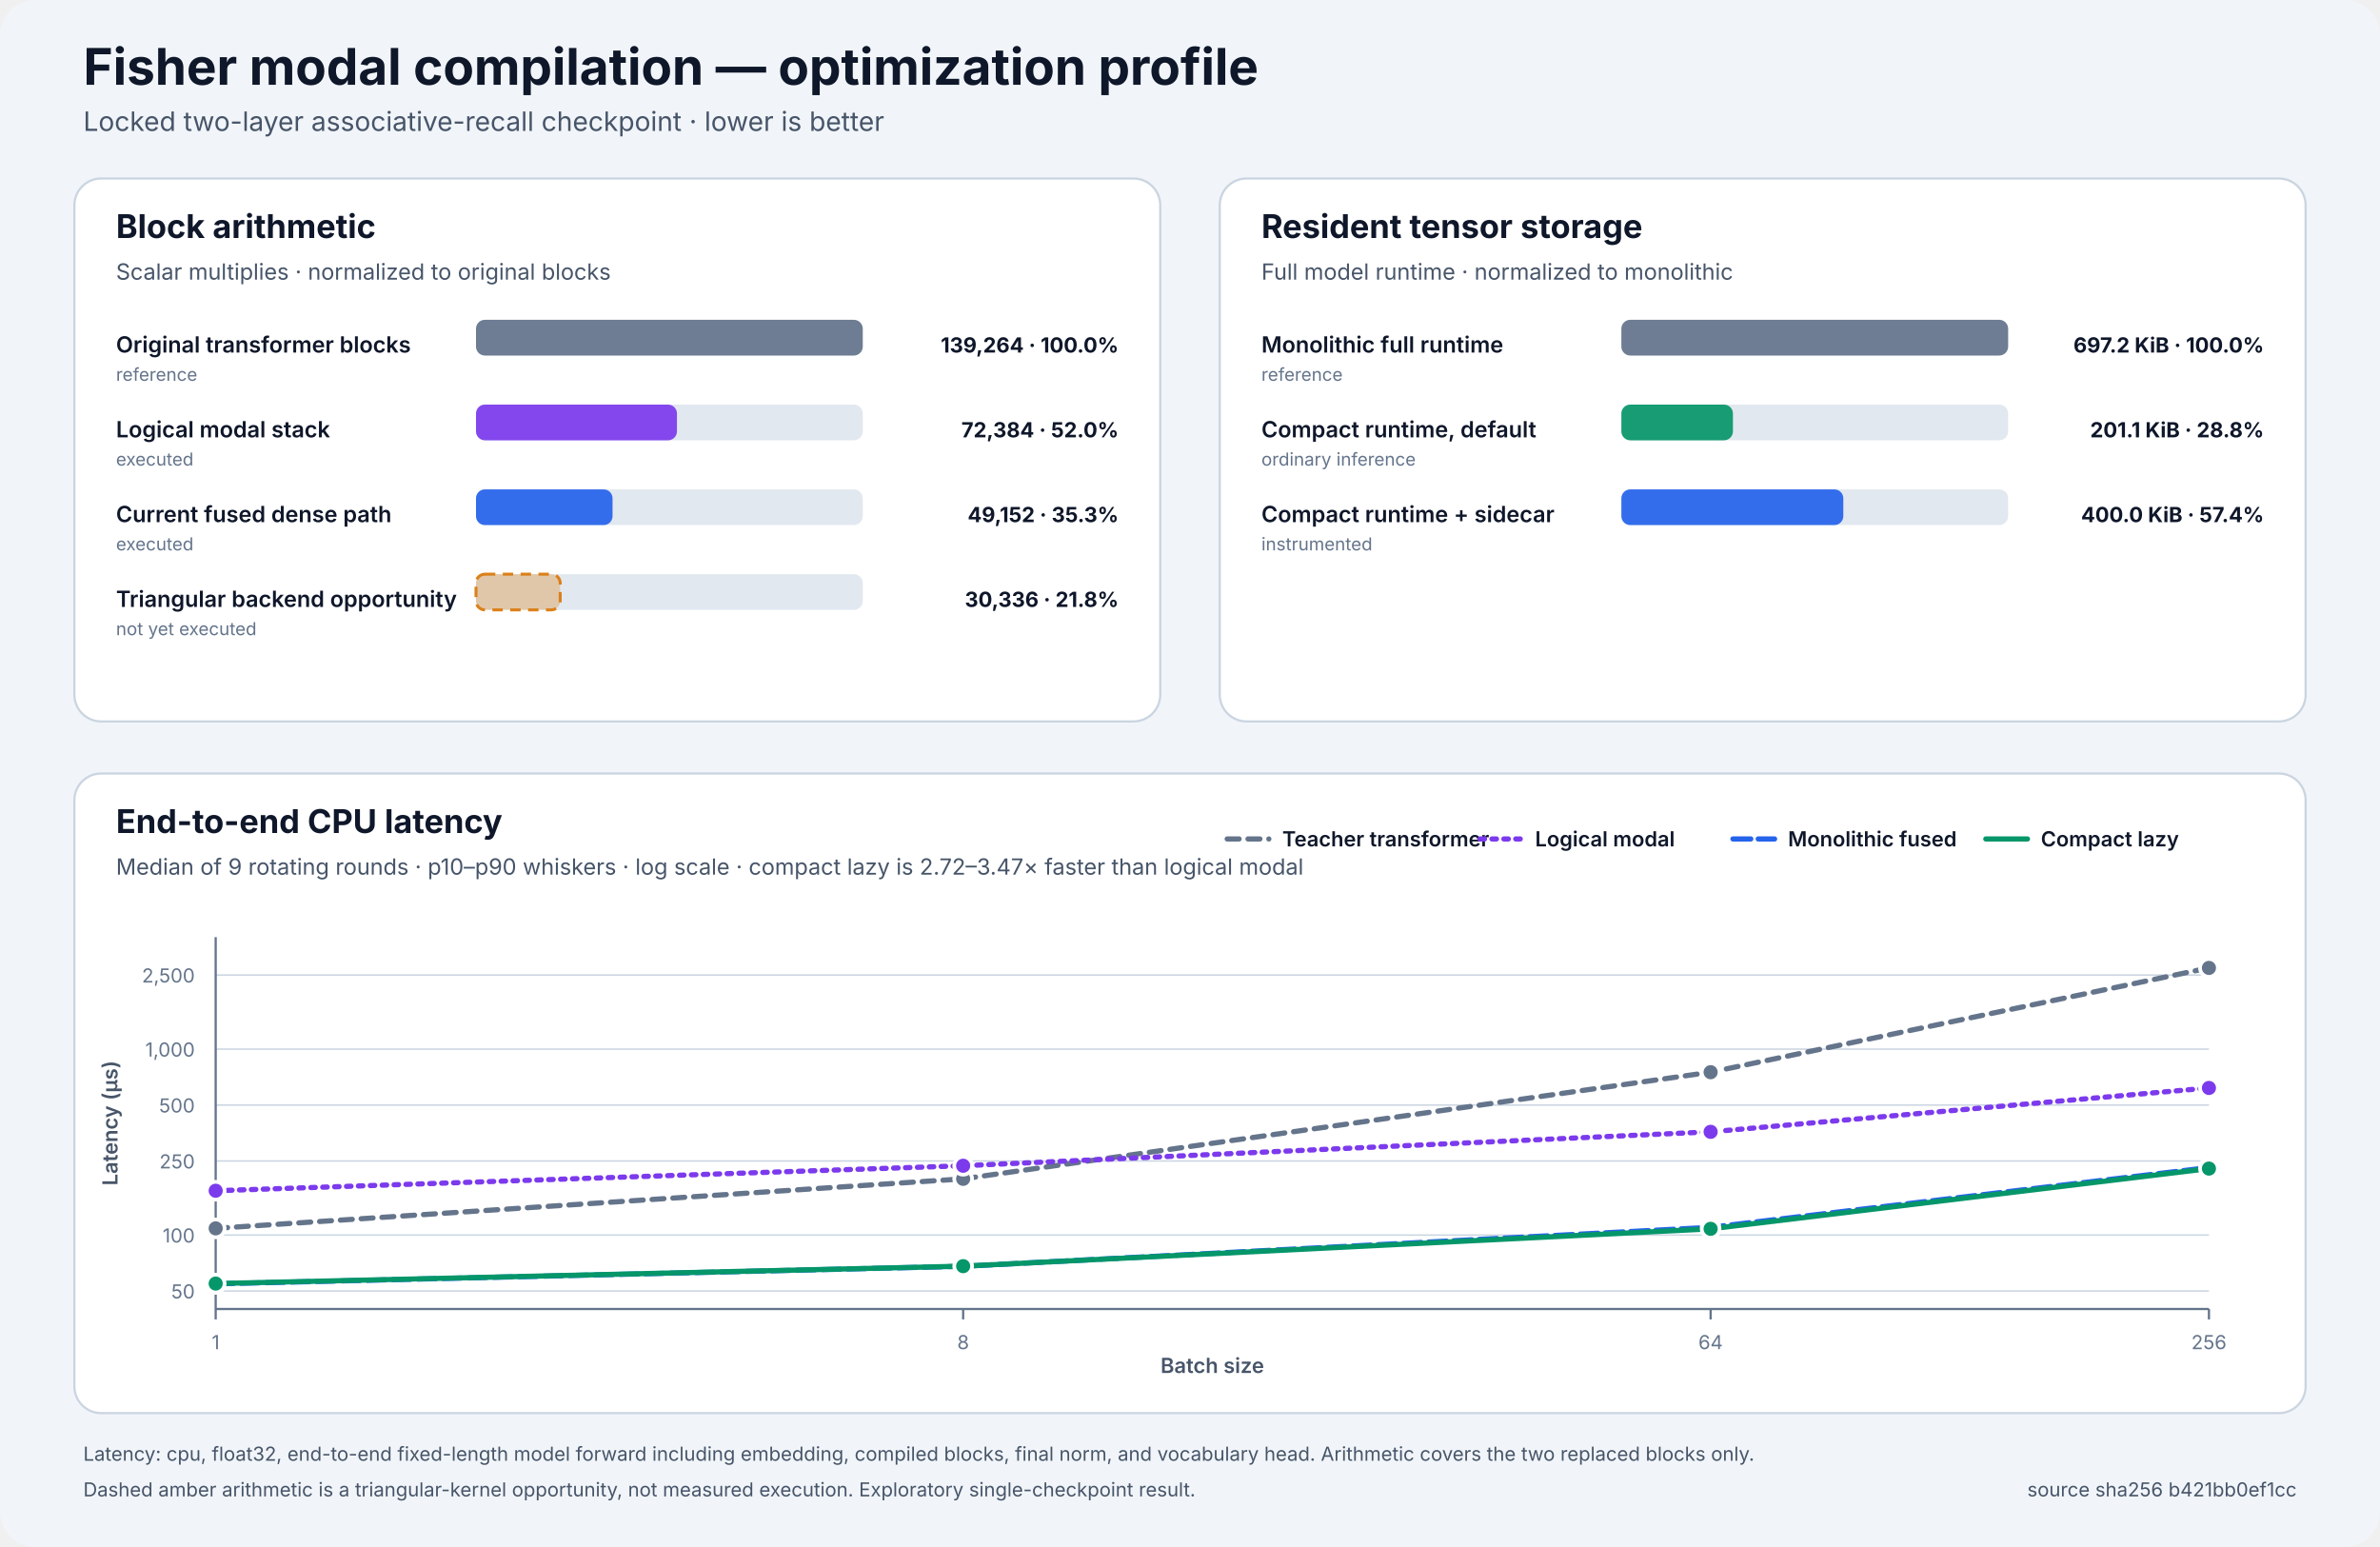
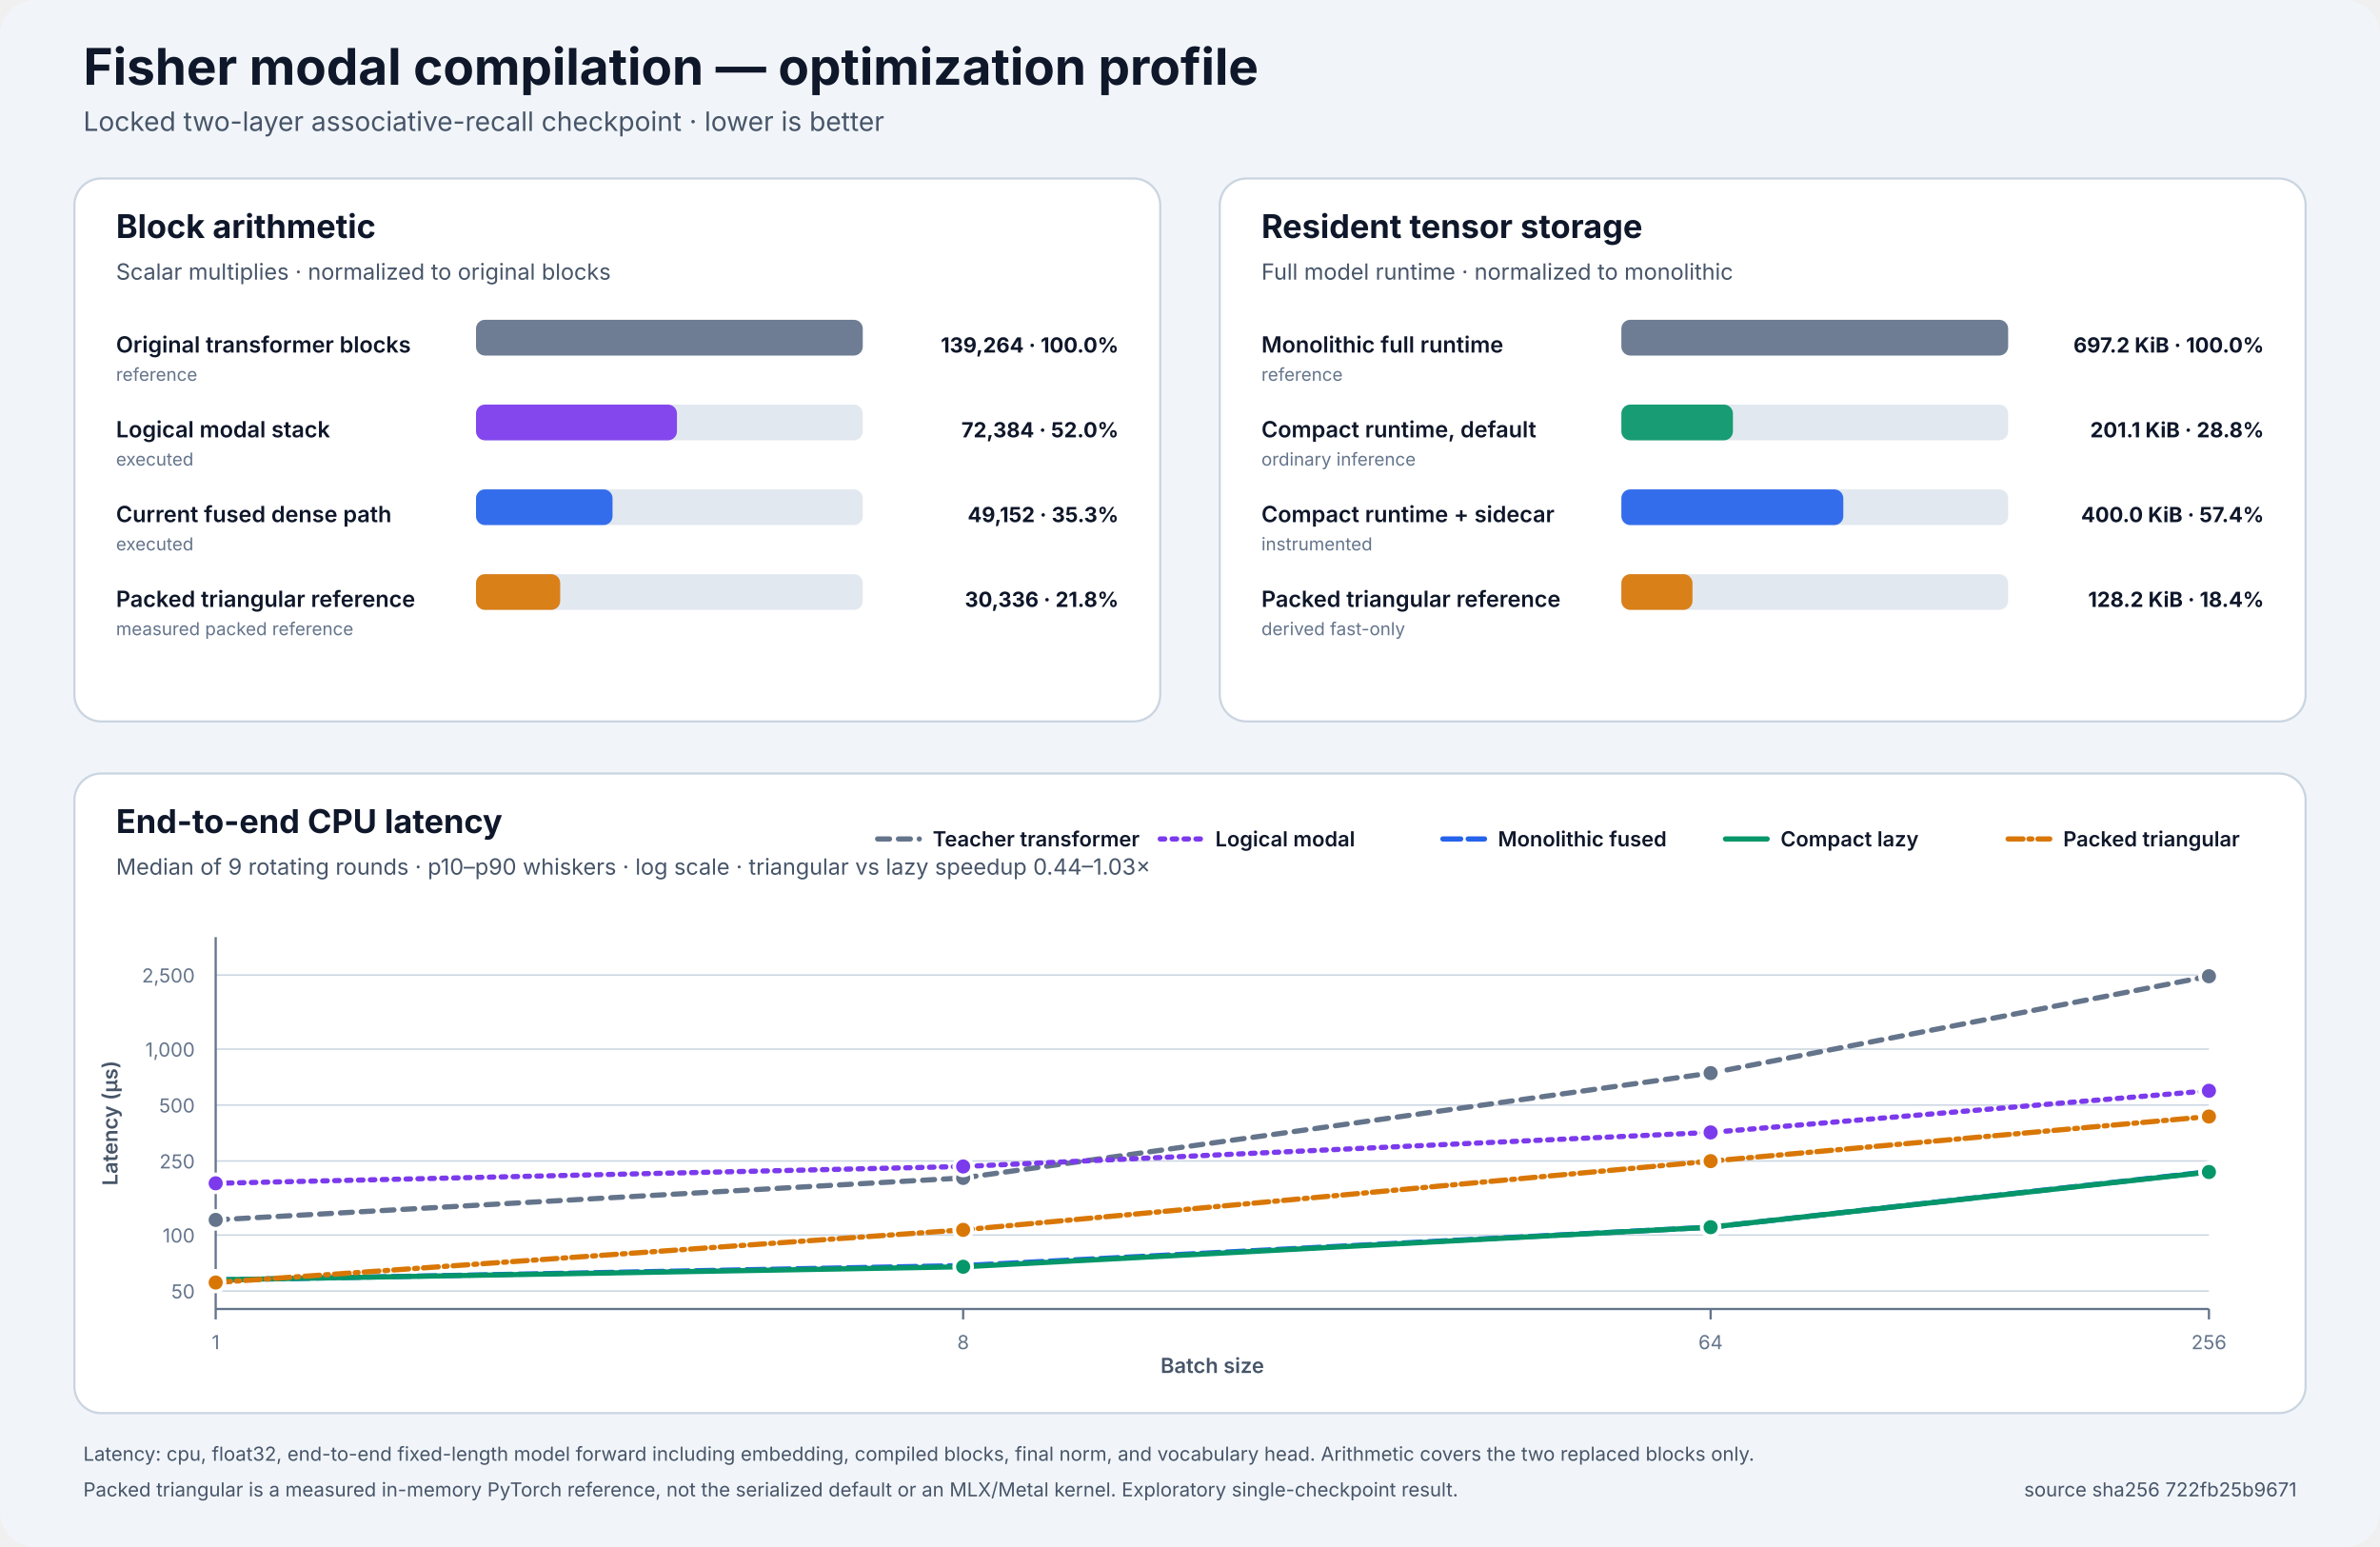
<svg xmlns="http://www.w3.org/2000/svg" width="1600" height="1040" viewBox="0 0 1600 1040" role="img" aria-labelledby="figure-title figure-description">
  <style>
            .background { fill: #f1f5f9; }
            .panel { fill: #ffffff; stroke: #cbd5e1; stroke-width: 1.5; }
            text { font-family: ui-sans-serif, -apple-system, BlinkMacSystemFont,
                   "Segoe UI", sans-serif; fill: #0f172a; }
            .figure-title { font-size: 34px; font-weight: 700; }
            .figure-subtitle { font-size: 18px; fill: #475569; }
            .panel-title { font-size: 22px; font-weight: 700; }
            .subtitle { font-size: 15px; fill: #475569; }
            .row-label { font-size: 15px; font-weight: 600; }
            .qualifier { font-size: 12px; fill: #64748b; }
            .bar-value { font-size: 14px; font-weight: 700; }
            .bar-track { fill: #e2e8f0; }
            .bar { opacity: 0.92; }
            .opportunity { fill-opacity: 0.32; stroke: #d97706;
                           stroke-width: 2; stroke-dasharray: 7 5; }
            .grid { stroke: #cbd5e1; stroke-width: 1; }
            .axis { stroke: #64748b; stroke-width: 1.5; }
            .tick { font-size: 13px; fill: #64748b; }
            .axis-label { font-size: 14px; font-weight: 600; fill: #475569; }
            .series-line { fill: none; stroke-width: 3.5;
                           stroke-linejoin: round; stroke-linecap: round; }
            .whisker { stroke-width: 1.5; opacity: 0.42; }
            .marker { stroke: #ffffff; stroke-width: 2.5; }
            .legend-label { font-size: 14px; font-weight: 600; }
            .footer { font-size: 13px; fill: #475569; }
            @media (prefers-color-scheme: dark) {
                .background { fill: #0b1220; }
                .panel { fill: #111827; stroke: #334155; }
                text { fill: #f8fafc; }
                .figure-subtitle, .subtitle, .axis-label, .footer {
                    fill: #cbd5e1;
                }
                .qualifier, .tick { fill: #94a3b8; }
                .bar-track { fill: #334155; }
                .grid { stroke: #334155; }
                .axis { stroke: #94a3b8; }
                .marker { stroke: #111827; }
            }
        </style>
  <rect class="background" width="1600" height="1040" rx="24" />
  <text class="figure-title" x="56.0" y="57.0">Fisher modal compilation — optimization profile</text>
  <text class="figure-subtitle" x="56.0" y="88.0">Locked two-layer associative-recall checkpoint · lower is better</text>
  <rect class="panel" x="50.0" y="120.0" width="730.0" height="365.0" rx="18" />
  <text class="panel-title" x="78.0" y="160.0">Block arithmetic</text>
  <text class="subtitle" x="78.0" y="188.0">Scalar multiplies · normalized to original blocks</text>
  <text class="row-label" x="78.0" y="237.0">Original transformer blocks</text>
  <rect class="bar-track" x="320.0" y="215.0" width="260.0" height="24" rx="6" />
  <rect class="bar" x="320.0" y="215.0" width="260.0" height="24" rx="6" style="fill:#64748b" />
  <text class="bar-value" x="752.0" y="237.0" text-anchor="end">139,264 · 100.0%</text>
  <text class="qualifier" x="78.0" y="256.0">reference</text>
  <text class="row-label" x="78.0" y="294.0">Logical modal stack</text>
  <rect class="bar-track" x="320.0" y="272.0" width="260.0" height="24" rx="6" />
  <rect class="bar" x="320.0" y="272.0" width="135.1" height="24" rx="6" style="fill:#7c3aed" />
  <text class="bar-value" x="752.0" y="294.0" text-anchor="end">72,384 · 52.0%</text>
  <text class="qualifier" x="78.0" y="313.0">executed</text>
  <text class="row-label" x="78.0" y="351.0">Current fused dense path</text>
  <rect class="bar-track" x="320.0" y="329.0" width="260.0" height="24" rx="6" />
  <rect class="bar" x="320.0" y="329.0" width="91.8" height="24" rx="6" style="fill:#2563eb" />
  <text class="bar-value" x="752.0" y="351.0" text-anchor="end">49,152 · 35.3%</text>
  <text class="qualifier" x="78.0" y="370.0">executed</text>
-   <text class="row-label" x="78.0" y="408.0">Triangular backend opportunity</text>
+   <text class="row-label" x="78.0" y="408.0">Packed triangular reference</text>
  <rect class="bar-track" x="320.0" y="386.0" width="260.0" height="24" rx="6" />
-   <rect class="bar opportunity" x="320.0" y="386.0" width="56.6" height="24" rx="6" style="fill:#d97706" />
+   <rect class="bar" x="320.0" y="386.0" width="56.6" height="24" rx="6" style="fill:#d97706" />
  <text class="bar-value" x="752.0" y="408.0" text-anchor="end">30,336 · 21.8%</text>
-   <text class="qualifier" x="78.0" y="427.0">not yet executed</text>
+   <text class="qualifier" x="78.0" y="427.0">measured packed reference</text>
  <rect class="panel" x="820.0" y="120.0" width="730.0" height="365.0" rx="18" />
  <text class="panel-title" x="848.0" y="160.0">Resident tensor storage</text>
  <text class="subtitle" x="848.0" y="188.0">Full model runtime · normalized to monolithic</text>
  <text class="row-label" x="848.0" y="237.0">Monolithic full runtime</text>
  <rect class="bar-track" x="1090.0" y="215.0" width="260.0" height="24" rx="6" />
  <rect class="bar" x="1090.0" y="215.0" width="260.0" height="24" rx="6" style="fill:#64748b" />
  <text class="bar-value" x="1522.0" y="237.0" text-anchor="end">697.2 KiB · 100.0%</text>
  <text class="qualifier" x="848.0" y="256.0">reference</text>
  <text class="row-label" x="848.0" y="294.0">Compact runtime, default</text>
  <rect class="bar-track" x="1090.0" y="272.0" width="260.0" height="24" rx="6" />
  <rect class="bar" x="1090.0" y="272.0" width="75.0" height="24" rx="6" style="fill:#059669" />
  <text class="bar-value" x="1522.0" y="294.0" text-anchor="end">201.1 KiB · 28.8%</text>
  <text class="qualifier" x="848.0" y="313.0">ordinary inference</text>
  <text class="row-label" x="848.0" y="351.0">Compact runtime + sidecar</text>
  <rect class="bar-track" x="1090.0" y="329.0" width="260.0" height="24" rx="6" />
  <rect class="bar" x="1090.0" y="329.0" width="149.2" height="24" rx="6" style="fill:#2563eb" />
  <text class="bar-value" x="1522.0" y="351.0" text-anchor="end">400.0 KiB · 57.4%</text>
  <text class="qualifier" x="848.0" y="370.0">instrumented</text>
+   <text class="row-label" x="848.0" y="408.0">Packed triangular reference</text>
+   <rect class="bar-track" x="1090.0" y="386.0" width="260.0" height="24" rx="6" />
+   <rect class="bar" x="1090.0" y="386.0" width="47.8" height="24" rx="6" style="fill:#d97706" />
+   <text class="bar-value" x="1522.0" y="408.0" text-anchor="end">128.2 KiB · 18.4%</text>
+   <text class="qualifier" x="848.0" y="427.0">derived fast-only</text>
  <rect class="panel" x="50" y="520" width="1500" height="430" rx="18" />
  <text class="panel-title" x="78.0" y="560.0">End-to-end CPU latency</text>
-   <text class="subtitle" x="78.0" y="588.0">Median of 9 rotating rounds · p10–p90 whiskers · log scale · compact lazy is 2.72–3.47× faster than logical modal</text>
+   <text class="subtitle" x="78.0" y="588.0">Median of 9 rotating rounds · p10–p90 whiskers · log scale · triangular vs lazy speedup 0.44–1.03×</text>
  <line class="grid" x1="145.0" y1="867.9" x2="1485.0" y2="867.9" />
  <text class="tick" x="131.0" y="872.9" text-anchor="end">50</text>
  <line class="grid" x1="145.0" y1="830.3" x2="1485.0" y2="830.3" />
  <text class="tick" x="131.0" y="835.3" text-anchor="end">100</text>
  <line class="grid" x1="145.0" y1="780.5" x2="1485.0" y2="780.5" />
  <text class="tick" x="131.0" y="785.5" text-anchor="end">250</text>
  <line class="grid" x1="145.0" y1="742.9" x2="1485.0" y2="742.9" />
  <text class="tick" x="131.0" y="747.9" text-anchor="end">500</text>
  <line class="grid" x1="145.0" y1="705.3" x2="1485.0" y2="705.3" />
  <text class="tick" x="131.0" y="710.3" text-anchor="end">1,000</text>
  <line class="grid" x1="145.0" y1="655.5" x2="1485.0" y2="655.5" />
  <text class="tick" x="131.0" y="660.5" text-anchor="end">2,500</text>
  <line class="axis" x1="145.0" y1="880.0" x2="1485.0" y2="880.0" />
  <line class="axis" x1="145.0" y1="630.0" x2="145.0" y2="880.0" />
  <text class="axis-label" x="79.0" y="755.0" text-anchor="middle" transform="rotate(-90 79 755.0)">Latency (µs)</text>
  <text class="axis-label" x="815.0" y="923.0" text-anchor="middle">Batch size</text>
  <line class="axis" x1="145.0" y1="880.0" x2="145.0" y2="887.0" />
  <text class="tick" x="145.0" y="907.0" text-anchor="middle">1</text>
  <line class="axis" x1="647.5" y1="880.0" x2="647.5" y2="887.0" />
  <text class="tick" x="647.5" y="907.0" text-anchor="middle">8</text>
  <line class="axis" x1="1150.0" y1="880.0" x2="1150.0" y2="887.0" />
  <text class="tick" x="1150.0" y="907.0" text-anchor="middle">64</text>
  <line class="axis" x1="1485.0" y1="880.0" x2="1485.0" y2="887.0" />
  <text class="tick" x="1485.0" y="907.0" text-anchor="middle">256</text>
-   <line class="whisker" x1="145.0" y1="825.1" x2="145.0" y2="826.3" style="stroke:#64748b" />
-   <line class="whisker" x1="140.0" y1="825.1" x2="150.0" y2="825.1" style="stroke:#64748b" />
-   <line class="whisker" x1="140.0" y1="826.3" x2="150.0" y2="826.3" style="stroke:#64748b" />
-   <line class="whisker" x1="647.5" y1="792.1" x2="647.5" y2="792.7" style="stroke:#64748b" />
-   <line class="whisker" x1="642.5" y1="792.1" x2="652.5" y2="792.1" style="stroke:#64748b" />
-   <line class="whisker" x1="642.5" y1="792.7" x2="652.5" y2="792.7" style="stroke:#64748b" />
-   <line class="whisker" x1="1150.0" y1="719.7" x2="1150.0" y2="721.1" style="stroke:#64748b" />
-   <line class="whisker" x1="1145.0" y1="719.7" x2="1155.0" y2="719.7" style="stroke:#64748b" />
-   <line class="whisker" x1="1145.0" y1="721.1" x2="1155.0" y2="721.1" style="stroke:#64748b" />
-   <line class="whisker" x1="1485.0" y1="649.8" x2="1485.0" y2="653.7" style="stroke:#64748b" />
-   <line class="whisker" x1="1480.0" y1="649.8" x2="1490.0" y2="649.8" style="stroke:#64748b" />
-   <line class="whisker" x1="1480.0" y1="653.7" x2="1490.0" y2="653.7" style="stroke:#64748b" />
-   <path class="series-line" d="M 145.0 825.8 L 647.5 792.5 L 1150.0 720.8 L 1485.0 650.7" style="stroke:#64748b" stroke-dasharray="8 6" />
-   <circle class="marker" cx="145.0" cy="825.8" r="6" style="fill:#64748b" />
-   <circle class="marker" cx="647.5" cy="792.5" r="6" style="fill:#64748b" />
-   <circle class="marker" cx="1150.0" cy="720.8" r="6" style="fill:#64748b" />
-   <circle class="marker" cx="1485.0" cy="650.7" r="6" style="fill:#64748b" />
-   <line class="whisker" x1="145.0" y1="799.4" x2="145.0" y2="800.8" style="stroke:#7c3aed" />
-   <line class="whisker" x1="140.0" y1="799.4" x2="150.0" y2="799.4" style="stroke:#7c3aed" />
-   <line class="whisker" x1="140.0" y1="800.8" x2="150.0" y2="800.8" style="stroke:#7c3aed" />
-   <line class="whisker" x1="647.5" y1="781.5" x2="647.5" y2="784.1" style="stroke:#7c3aed" />
-   <line class="whisker" x1="642.5" y1="781.5" x2="652.5" y2="781.5" style="stroke:#7c3aed" />
-   <line class="whisker" x1="642.5" y1="784.1" x2="652.5" y2="784.1" style="stroke:#7c3aed" />
-   <line class="whisker" x1="1150.0" y1="760.7" x2="1150.0" y2="761.1" style="stroke:#7c3aed" />
-   <line class="whisker" x1="1145.0" y1="760.7" x2="1155.0" y2="760.7" style="stroke:#7c3aed" />
-   <line class="whisker" x1="1145.0" y1="761.1" x2="1155.0" y2="761.1" style="stroke:#7c3aed" />
-   <line class="whisker" x1="1485.0" y1="728.9" x2="1485.0" y2="732.6" style="stroke:#7c3aed" />
-   <line class="whisker" x1="1480.0" y1="728.9" x2="1490.0" y2="728.9" style="stroke:#7c3aed" />
-   <line class="whisker" x1="1480.0" y1="732.6" x2="1490.0" y2="732.6" style="stroke:#7c3aed" />
-   <path class="series-line" d="M 145.0 800.5 L 647.5 783.7 L 1150.0 760.9 L 1485.0 731.4" style="stroke:#7c3aed" stroke-dasharray="3 5" />
-   <circle class="marker" cx="145.0" cy="800.5" r="6" style="fill:#7c3aed" />
-   <circle class="marker" cx="647.5" cy="783.7" r="6" style="fill:#7c3aed" />
-   <circle class="marker" cx="1150.0" cy="760.9" r="6" style="fill:#7c3aed" />
-   <circle class="marker" cx="1485.0" cy="731.4" r="6" style="fill:#7c3aed" />
-   <line class="whisker" x1="145.0" y1="862.5" x2="145.0" y2="863.2" style="stroke:#2563eb" />
-   <line class="whisker" x1="140.0" y1="862.5" x2="150.0" y2="862.5" style="stroke:#2563eb" />
-   <line class="whisker" x1="140.0" y1="863.2" x2="150.0" y2="863.2" style="stroke:#2563eb" />
-   <line class="whisker" x1="647.5" y1="850.4" x2="647.5" y2="851.7" style="stroke:#2563eb" />
-   <line class="whisker" x1="642.5" y1="850.4" x2="652.5" y2="850.4" style="stroke:#2563eb" />
-   <line class="whisker" x1="642.5" y1="851.7" x2="652.5" y2="851.7" style="stroke:#2563eb" />
-   <line class="whisker" x1="1150.0" y1="823.4" x2="1150.0" y2="825.3" style="stroke:#2563eb" />
-   <line class="whisker" x1="1145.0" y1="823.4" x2="1155.0" y2="823.4" style="stroke:#2563eb" />
-   <line class="whisker" x1="1145.0" y1="825.3" x2="1155.0" y2="825.3" style="stroke:#2563eb" />
-   <line class="whisker" x1="1485.0" y1="780.6" x2="1485.0" y2="786.5" style="stroke:#2563eb" />
-   <line class="whisker" x1="1480.0" y1="780.6" x2="1490.0" y2="780.6" style="stroke:#2563eb" />
-   <line class="whisker" x1="1480.0" y1="786.5" x2="1490.0" y2="786.5" style="stroke:#2563eb" />
-   <path class="series-line" d="M 145.0 863.1 L 647.5 851.3 L 1150.0 825.1 L 1485.0 784.9" style="stroke:#2563eb" stroke-dasharray="12 5" />
-   <circle class="marker" cx="145.0" cy="863.1" r="6" style="fill:#2563eb" />
-   <circle class="marker" cx="647.5" cy="851.3" r="6" style="fill:#2563eb" />
-   <circle class="marker" cx="1150.0" cy="825.1" r="6" style="fill:#2563eb" />
-   <circle class="marker" cx="1485.0" cy="784.9" r="6" style="fill:#2563eb" />
-   <line class="whisker" x1="145.0" y1="862.6" x2="145.0" y2="863.1" style="stroke:#059669" />
-   <line class="whisker" x1="140.0" y1="862.6" x2="150.0" y2="862.6" style="stroke:#059669" />
-   <line class="whisker" x1="140.0" y1="863.1" x2="150.0" y2="863.1" style="stroke:#059669" />
-   <line class="whisker" x1="647.5" y1="850.9" x2="647.5" y2="851.7" style="stroke:#059669" />
-   <line class="whisker" x1="642.5" y1="850.9" x2="652.5" y2="850.9" style="stroke:#059669" />
-   <line class="whisker" x1="642.5" y1="851.7" x2="652.5" y2="851.7" style="stroke:#059669" />
-   <line class="whisker" x1="1150.0" y1="826.0" x2="1150.0" y2="826.3" style="stroke:#059669" />
-   <line class="whisker" x1="1145.0" y1="826.0" x2="1155.0" y2="826.0" style="stroke:#059669" />
-   <line class="whisker" x1="1145.0" y1="826.3" x2="1155.0" y2="826.3" style="stroke:#059669" />
-   <line class="whisker" x1="1485.0" y1="781.2" x2="1485.0" y2="787.0" style="stroke:#059669" />
-   <line class="whisker" x1="1480.0" y1="781.2" x2="1490.0" y2="781.2" style="stroke:#059669" />
-   <line class="whisker" x1="1480.0" y1="787.0" x2="1490.0" y2="787.0" style="stroke:#059669" />
-   <path class="series-line" d="M 145.0 862.9 L 647.5 851.2 L 1150.0 826.1 L 1485.0 785.6" style="stroke:#059669" />
-   <circle class="marker" cx="145.0" cy="862.9" r="6" style="fill:#059669" />
-   <circle class="marker" cx="647.5" cy="851.2" r="6" style="fill:#059669" />
-   <circle class="marker" cx="1150.0" cy="826.1" r="6" style="fill:#059669" />
-   <circle class="marker" cx="1485.0" cy="785.6" r="6" style="fill:#059669" />
-   <line class="series-line" x1="825.0" y1="564.0" x2="853.0" y2="564.0" style="stroke:#64748b" stroke-dasharray="8 6" />
-   <text class="legend-label" x="862.0" y="569.0">Teacher transformer</text>
-   <line class="series-line" x1="995.0" y1="564.0" x2="1023.0" y2="564.0" style="stroke:#7c3aed" stroke-dasharray="3 5" />
-   <text class="legend-label" x="1032.0" y="569.0">Logical modal</text>
-   <line class="series-line" x1="1165.0" y1="564.0" x2="1193.0" y2="564.0" style="stroke:#2563eb" stroke-dasharray="12 5" />
-   <text class="legend-label" x="1202.0" y="569.0">Monolithic fused</text>
-   <line class="series-line" x1="1335.0" y1="564.0" x2="1363.0" y2="564.0" style="stroke:#059669" />
-   <text class="legend-label" x="1372.0" y="569.0">Compact lazy</text>
+   <line class="whisker" x1="145.0" y1="817.5" x2="145.0" y2="822.0" style="stroke:#64748b" />
+   <line class="whisker" x1="140.0" y1="817.5" x2="150.0" y2="817.5" style="stroke:#64748b" />
+   <line class="whisker" x1="140.0" y1="822.0" x2="150.0" y2="822.0" style="stroke:#64748b" />
+   <line class="whisker" x1="647.5" y1="789.7" x2="647.5" y2="792.9" style="stroke:#64748b" />
+   <line class="whisker" x1="642.5" y1="789.7" x2="652.5" y2="789.7" style="stroke:#64748b" />
+   <line class="whisker" x1="642.5" y1="792.9" x2="652.5" y2="792.9" style="stroke:#64748b" />
+   <line class="whisker" x1="1150.0" y1="719.8" x2="1150.0" y2="722.0" style="stroke:#64748b" />
+   <line class="whisker" x1="1145.0" y1="719.8" x2="1155.0" y2="719.8" style="stroke:#64748b" />
+   <line class="whisker" x1="1145.0" y1="722.0" x2="1155.0" y2="722.0" style="stroke:#64748b" />
+   <line class="whisker" x1="1485.0" y1="655.5" x2="1485.0" y2="656.5" style="stroke:#64748b" />
+   <line class="whisker" x1="1480.0" y1="655.5" x2="1490.0" y2="655.5" style="stroke:#64748b" />
+   <line class="whisker" x1="1480.0" y1="656.5" x2="1490.0" y2="656.5" style="stroke:#64748b" />
+   <path class="series-line" d="M 145.0 820.1 L 647.5 791.9 L 1150.0 721.4 L 1485.0 656.3" style="stroke:#64748b" stroke-dasharray="8 6" />
+   <circle class="marker" cx="145.0" cy="820.1" r="6" style="fill:#64748b" />
+   <circle class="marker" cx="647.5" cy="791.9" r="6" style="fill:#64748b" />
+   <circle class="marker" cx="1150.0" cy="721.4" r="6" style="fill:#64748b" />
+   <circle class="marker" cx="1485.0" cy="656.3" r="6" style="fill:#64748b" />
+   <line class="whisker" x1="145.0" y1="792.6" x2="145.0" y2="796.6" style="stroke:#7c3aed" />
+   <line class="whisker" x1="140.0" y1="792.6" x2="150.0" y2="792.6" style="stroke:#7c3aed" />
+   <line class="whisker" x1="140.0" y1="796.6" x2="150.0" y2="796.6" style="stroke:#7c3aed" />
+   <line class="whisker" x1="647.5" y1="781.2" x2="647.5" y2="784.5" style="stroke:#7c3aed" />
+   <line class="whisker" x1="642.5" y1="781.2" x2="652.5" y2="781.2" style="stroke:#7c3aed" />
+   <line class="whisker" x1="642.5" y1="784.5" x2="652.5" y2="784.5" style="stroke:#7c3aed" />
+   <line class="whisker" x1="1150.0" y1="760.4" x2="1150.0" y2="761.7" style="stroke:#7c3aed" />
+   <line class="whisker" x1="1145.0" y1="760.4" x2="1155.0" y2="760.4" style="stroke:#7c3aed" />
+   <line class="whisker" x1="1145.0" y1="761.7" x2="1155.0" y2="761.7" style="stroke:#7c3aed" />
+   <line class="whisker" x1="1485.0" y1="732.3" x2="1485.0" y2="733.3" style="stroke:#7c3aed" />
+   <line class="whisker" x1="1480.0" y1="732.3" x2="1490.0" y2="732.3" style="stroke:#7c3aed" />
+   <line class="whisker" x1="1480.0" y1="733.3" x2="1490.0" y2="733.3" style="stroke:#7c3aed" />
+   <path class="series-line" d="M 145.0 795.5 L 647.5 784.2 L 1150.0 761.3 L 1485.0 733.3" style="stroke:#7c3aed" stroke-dasharray="3 5" />
+   <circle class="marker" cx="145.0" cy="795.5" r="6" style="fill:#7c3aed" />
+   <circle class="marker" cx="647.5" cy="784.2" r="6" style="fill:#7c3aed" />
+   <circle class="marker" cx="1150.0" cy="761.3" r="6" style="fill:#7c3aed" />
+   <circle class="marker" cx="1485.0" cy="733.3" r="6" style="fill:#7c3aed" />
+   <line class="whisker" x1="145.0" y1="859.3" x2="145.0" y2="862.0" style="stroke:#2563eb" />
+   <line class="whisker" x1="140.0" y1="859.3" x2="150.0" y2="859.3" style="stroke:#2563eb" />
+   <line class="whisker" x1="140.0" y1="862.0" x2="150.0" y2="862.0" style="stroke:#2563eb" />
+   <line class="whisker" x1="647.5" y1="849.9" x2="647.5" y2="851.2" style="stroke:#2563eb" />
+   <line class="whisker" x1="642.5" y1="849.9" x2="652.5" y2="849.9" style="stroke:#2563eb" />
+   <line class="whisker" x1="642.5" y1="851.2" x2="652.5" y2="851.2" style="stroke:#2563eb" />
+   <line class="whisker" x1="1150.0" y1="821.3" x2="1150.0" y2="825.6" style="stroke:#2563eb" />
+   <line class="whisker" x1="1145.0" y1="821.3" x2="1155.0" y2="821.3" style="stroke:#2563eb" />
+   <line class="whisker" x1="1145.0" y1="825.6" x2="1155.0" y2="825.6" style="stroke:#2563eb" />
+   <line class="whisker" x1="1485.0" y1="787.2" x2="1485.0" y2="787.9" style="stroke:#2563eb" />
+   <line class="whisker" x1="1480.0" y1="787.2" x2="1490.0" y2="787.2" style="stroke:#2563eb" />
+   <line class="whisker" x1="1480.0" y1="787.9" x2="1490.0" y2="787.9" style="stroke:#2563eb" />
+   <path class="series-line" d="M 145.0 860.5 L 647.5 850.8 L 1150.0 825.0 L 1485.0 787.7" style="stroke:#2563eb" stroke-dasharray="12 5" />
+   <circle class="marker" cx="145.0" cy="860.5" r="6" style="fill:#2563eb" />
+   <circle class="marker" cx="647.5" cy="850.8" r="6" style="fill:#2563eb" />
+   <circle class="marker" cx="1150.0" cy="825.0" r="6" style="fill:#2563eb" />
+   <circle class="marker" cx="1485.0" cy="787.7" r="6" style="fill:#2563eb" />
+   <line class="whisker" x1="145.0" y1="859.0" x2="145.0" y2="861.1" style="stroke:#059669" />
+   <line class="whisker" x1="140.0" y1="859.0" x2="150.0" y2="859.0" style="stroke:#059669" />
+   <line class="whisker" x1="140.0" y1="861.1" x2="150.0" y2="861.1" style="stroke:#059669" />
+   <line class="whisker" x1="647.5" y1="850.6" x2="647.5" y2="852.1" style="stroke:#059669" />
+   <line class="whisker" x1="642.5" y1="850.6" x2="652.5" y2="850.6" style="stroke:#059669" />
+   <line class="whisker" x1="642.5" y1="852.1" x2="652.5" y2="852.1" style="stroke:#059669" />
+   <line class="whisker" x1="1150.0" y1="824.7" x2="1150.0" y2="825.1" style="stroke:#059669" />
+   <line class="whisker" x1="1145.0" y1="824.7" x2="1155.0" y2="824.7" style="stroke:#059669" />
+   <line class="whisker" x1="1145.0" y1="825.1" x2="1155.0" y2="825.1" style="stroke:#059669" />
+   <line class="whisker" x1="1485.0" y1="786.3" x2="1485.0" y2="787.9" style="stroke:#059669" />
+   <line class="whisker" x1="1480.0" y1="786.3" x2="1490.0" y2="786.3" style="stroke:#059669" />
+   <line class="whisker" x1="1480.0" y1="787.9" x2="1490.0" y2="787.9" style="stroke:#059669" />
+   <path class="series-line" d="M 145.0 860.4 L 647.5 851.6 L 1150.0 825.0 L 1485.0 787.9" style="stroke:#059669" />
+   <circle class="marker" cx="145.0" cy="860.4" r="6" style="fill:#059669" />
+   <circle class="marker" cx="647.5" cy="851.6" r="6" style="fill:#059669" />
+   <circle class="marker" cx="1150.0" cy="825.0" r="6" style="fill:#059669" />
+   <circle class="marker" cx="1485.0" cy="787.9" r="6" style="fill:#059669" />
+   <line class="whisker" x1="145.0" y1="858.9" x2="145.0" y2="866.5" style="stroke:#d97706" />
+   <line class="whisker" x1="140.0" y1="858.9" x2="150.0" y2="858.9" style="stroke:#d97706" />
+   <line class="whisker" x1="140.0" y1="866.5" x2="150.0" y2="866.5" style="stroke:#d97706" />
+   <line class="whisker" x1="647.5" y1="822.8" x2="647.5" y2="827.9" style="stroke:#d97706" />
+   <line class="whisker" x1="642.5" y1="822.8" x2="652.5" y2="822.8" style="stroke:#d97706" />
+   <line class="whisker" x1="642.5" y1="827.9" x2="652.5" y2="827.9" style="stroke:#d97706" />
+   <line class="whisker" x1="1150.0" y1="780.6" x2="1150.0" y2="780.7" style="stroke:#d97706" />
+   <line class="whisker" x1="1145.0" y1="780.6" x2="1155.0" y2="780.6" style="stroke:#d97706" />
+   <line class="whisker" x1="1145.0" y1="780.7" x2="1155.0" y2="780.7" style="stroke:#d97706" />
+   <line class="whisker" x1="1485.0" y1="750.4" x2="1485.0" y2="750.7" style="stroke:#d97706" />
+   <line class="whisker" x1="1480.0" y1="750.4" x2="1490.0" y2="750.4" style="stroke:#d97706" />
+   <line class="whisker" x1="1480.0" y1="750.7" x2="1490.0" y2="750.7" style="stroke:#d97706" />
+   <path class="series-line" d="M 145.0 862.2 L 647.5 826.8 L 1150.0 780.6 L 1485.0 750.6" style="stroke:#d97706" stroke-dasharray="10 4 2 4" />
+   <circle class="marker" cx="145.0" cy="862.2" r="6" style="fill:#d97706" />
+   <circle class="marker" cx="647.5" cy="826.8" r="6" style="fill:#d97706" />
+   <circle class="marker" cx="1150.0" cy="780.6" r="6" style="fill:#d97706" />
+   <circle class="marker" cx="1485.0" cy="750.6" r="6" style="fill:#d97706" />
+   <line class="series-line" x1="590.0" y1="564.0" x2="618.0" y2="564.0" style="stroke:#64748b" stroke-dasharray="8 6" />
+   <text class="legend-label" x="627.0" y="569.0">Teacher transformer</text>
+   <line class="series-line" x1="780.0" y1="564.0" x2="808.0" y2="564.0" style="stroke:#7c3aed" stroke-dasharray="3 5" />
+   <text class="legend-label" x="817.0" y="569.0">Logical modal</text>
+   <line class="series-line" x1="970.0" y1="564.0" x2="998.0" y2="564.0" style="stroke:#2563eb" stroke-dasharray="12 5" />
+   <text class="legend-label" x="1007.0" y="569.0">Monolithic fused</text>
+   <line class="series-line" x1="1160.0" y1="564.0" x2="1188.0" y2="564.0" style="stroke:#059669" />
+   <text class="legend-label" x="1197.0" y="569.0">Compact lazy</text>
+   <line class="series-line" x1="1350.0" y1="564.0" x2="1378.0" y2="564.0" style="stroke:#d97706" stroke-dasharray="10 4 2 4" />
+   <text class="legend-label" x="1387.0" y="569.0">Packed triangular</text>
  <text class="footer" x="56.0" y="982.0">Latency: cpu, float32, end-to-end fixed-length model forward including embedding, compiled blocks, final norm, and vocabulary head. Arithmetic covers the two replaced blocks only.</text>
-   <text class="footer" x="56.0" y="1006.0">Dashed amber arithmetic is a triangular-kernel opportunity, not measured execution. Exploratory single-checkpoint result.</text>
-   <text class="footer" x="1544.0" y="1006.0" text-anchor="end">source sha256 b421bb0ef1cc</text>
+   <text class="footer" x="56.0" y="1006.0">Packed triangular is a measured in-memory PyTorch reference, not the serialized default or an MLX/Metal kernel. Exploratory single-checkpoint result.</text>
+   <text class="footer" x="1544.0" y="1006.0" text-anchor="end">source sha256 722fb25b9671</text>
</svg>
